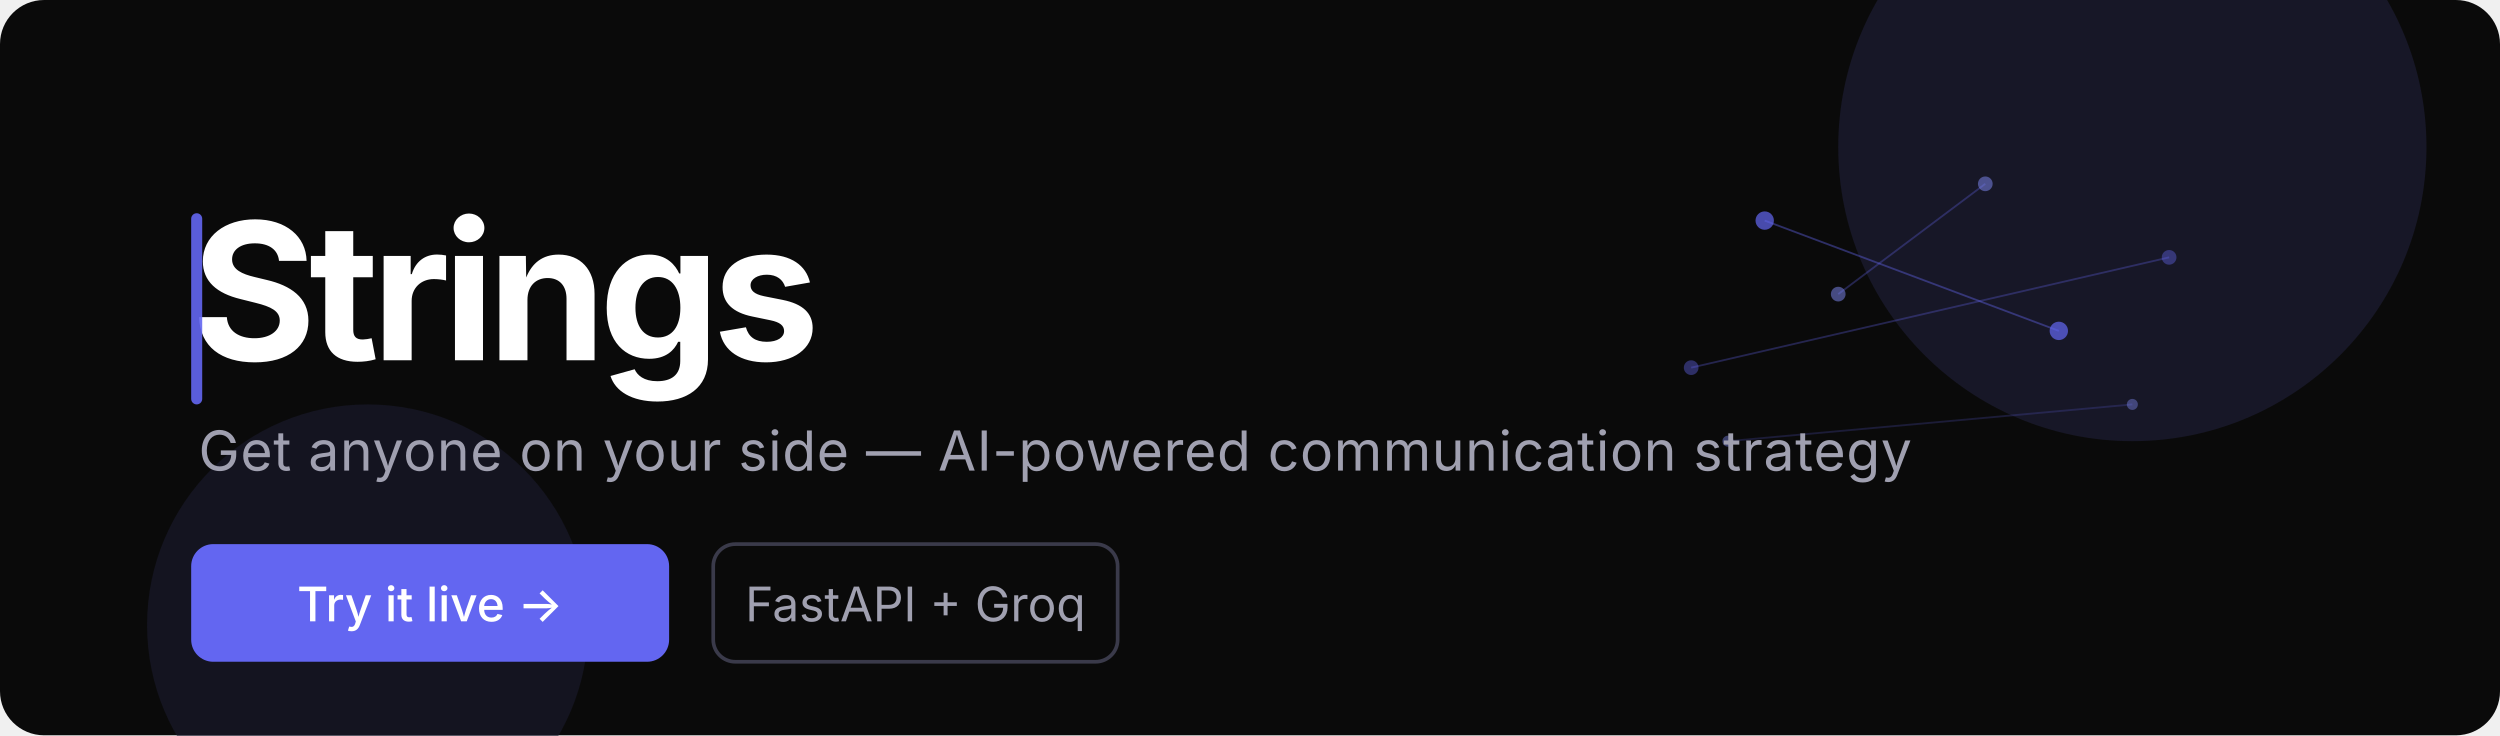
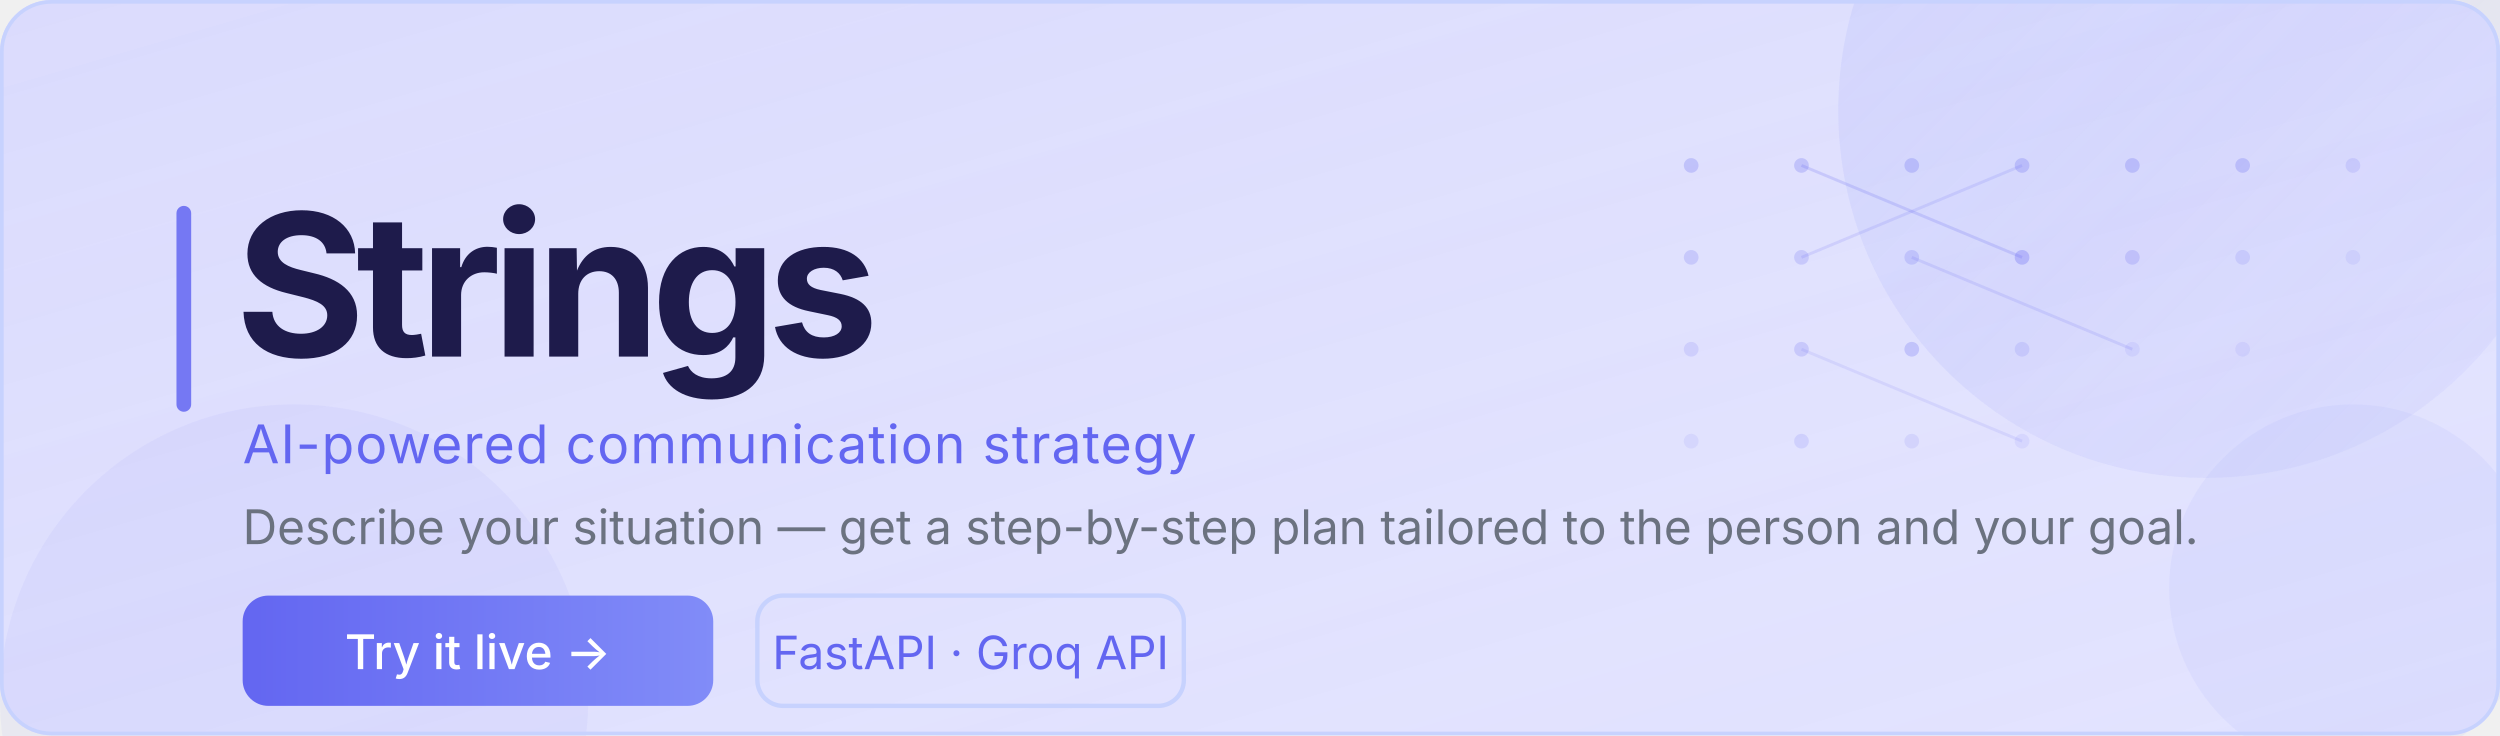
<svg xmlns="http://www.w3.org/2000/svg" width="680" height="200" viewBox="0 0 680 200" role="img">
-   <rect width="680" height="200" fill="#0a0a0a" rx="12" />
-   <circle cx="580" cy="40" r="80" fill="#1a1a2e" opacity="0.8" />
-   <circle cx="100" cy="170" r="60" fill="#1a1a2e" opacity="0.6" />
-   <line x1="480" y1="60" x2="560" y2="90" stroke="#6366f1" stroke-width="0.5" opacity="0.4" />
-   <line x1="500" y1="80" x2="540" y2="50" stroke="#6366f1" stroke-width="0.5" opacity="0.3" />
-   <line x1="460" y1="100" x2="590" y2="70" stroke="#6366f1" stroke-width="0.5" opacity="0.3" />
-   <line x1="470" y1="120" x2="580" y2="110" stroke="#6366f1" stroke-width="0.5" opacity="0.2" />
-   <circle cx="480" cy="60" r="2.5" fill="#6366f1" opacity="0.7" />
-   <circle cx="560" cy="90" r="2.5" fill="#6366f1" opacity="0.7" />
-   <circle cx="500" cy="80" r="2" fill="#818cf8" opacity="0.5" />
-   <circle cx="540" cy="50" r="2" fill="#818cf8" opacity="0.5" />
-   <circle cx="460" cy="100" r="2" fill="#6366f1" opacity="0.4" />
-   <circle cx="590" cy="70" r="2" fill="#6366f1" opacity="0.4" />
-   <circle cx="470" cy="120" r="1.5" fill="#818cf8" opacity="0.4" />
-   <circle cx="580" cy="110" r="1.5" fill="#818cf8" opacity="0.4" />
-   <text x="52" y="98" font-family="system-ui, -apple-system, sans-serif" font-size="52" font-weight="700" fill="#ffffff" letter-spacing="-2">Strings</text>
-   <text x="54" y="128" font-family="system-ui, -apple-system, sans-serif" font-size="15" font-weight="400" fill="#a0a0b0" letter-spacing="0.2">Get anyone on your side — AI-powered communication strategy</text>
-   <rect x="52" y="148" width="130" height="32" rx="6" fill="#6366f1" />
-   <text x="117" y="169" font-family="system-ui, -apple-system, sans-serif" font-size="13" font-weight="500" fill="#ffffff" text-anchor="middle">Try it live →</text>
-   <rect x="194" y="148" width="110" height="32" rx="6" fill="none" stroke="#3a3a4a" stroke-width="1" />
-   <text x="249" y="169" font-family="system-ui, -apple-system, sans-serif" font-size="13" font-weight="400" fill="#a0a0b0" text-anchor="middle">FastAPI + Groq</text>
-   <rect x="52" y="58" width="3" height="52" rx="1.5" fill="#6366f1" opacity="0.9" />
+   <defs>
+     <linearGradient id="bg" x1="0%" y1="0%" x2="100%" y2="100%">
+       <stop offset="0%" stop-color="#f0f0ff" />
+       <stop offset="100%" stop-color="#e8e8ff" />
+     </linearGradient>
+     <linearGradient id="glow1" x1="0%" y1="0%" x2="100%" y2="100%">
+       <stop offset="0%" stop-color="#6366f1" stop-opacity="0.15" />
+       <stop offset="100%" stop-color="#818cf8" stop-opacity="0.05" />
+     </linearGradient>
+     <linearGradient id="glow2" x1="0%" y1="0%" x2="100%" y2="100%">
+       <stop offset="0%" stop-color="#a5b4fc" stop-opacity="0.2" />
+       <stop offset="100%" stop-color="#6366f1" stop-opacity="0.05" />
+     </linearGradient>
+     <linearGradient id="btn" x1="0%" y1="0%" x2="100%" y2="0%">
+       <stop offset="0%" stop-color="#6366f1" />
+       <stop offset="100%" stop-color="#818cf8" />
+     </linearGradient>
+   </defs>
+   <rect width="680" height="200" fill="url(#bg)" rx="14" />
+   <rect width="680" height="200" fill="url(#glow1)" rx="14" />
+   <circle cx="600" cy="30" r="100" fill="url(#glow2)" opacity="0.9" />
+   <circle cx="80" cy="190" r="80" fill="#6366f1" opacity="0.06" />
+   <circle cx="640" cy="160" r="50" fill="#818cf8" opacity="0.08" />
+   <circle cx="460" cy="45" r="2" fill="#6366f1" opacity="0.25" />
+   <circle cx="490" cy="45" r="2" fill="#6366f1" opacity="0.25" />
+   <circle cx="520" cy="45" r="2" fill="#6366f1" opacity="0.25" />
+   <circle cx="550" cy="45" r="2" fill="#6366f1" opacity="0.25" />
+   <circle cx="580" cy="45" r="2" fill="#6366f1" opacity="0.25" />
+   <circle cx="610" cy="45" r="2" fill="#6366f1" opacity="0.25" />
+   <circle cx="640" cy="45" r="2" fill="#6366f1" opacity="0.15" />
+   <circle cx="460" cy="70" r="2" fill="#6366f1" opacity="0.2" />
+   <circle cx="490" cy="70" r="2" fill="#6366f1" opacity="0.2" />
+   <circle cx="520" cy="70" r="2" fill="#6366f1" opacity="0.2" />
+   <circle cx="550" cy="70" r="2" fill="#6366f1" opacity="0.3" />
+   <circle cx="580" cy="70" r="2" fill="#6366f1" opacity="0.2" />
+   <circle cx="610" cy="70" r="2" fill="#6366f1" opacity="0.15" />
+   <circle cx="640" cy="70" r="2" fill="#6366f1" opacity="0.1" />
+   <circle cx="460" cy="95" r="2" fill="#6366f1" opacity="0.15" />
+   <circle cx="490" cy="95" r="2" fill="#6366f1" opacity="0.2" />
+   <circle cx="520" cy="95" r="2" fill="#6366f1" opacity="0.25" />
+   <circle cx="550" cy="95" r="2" fill="#6366f1" opacity="0.15" />
+   <circle cx="580" cy="95" r="2" fill="#6366f1" opacity="0.1" />
+   <circle cx="610" cy="95" r="2" fill="#6366f1" opacity="0.1" />
+   <circle cx="460" cy="120" r="2" fill="#6366f1" opacity="0.1" />
+   <circle cx="490" cy="120" r="2" fill="#6366f1" opacity="0.15" />
+   <circle cx="520" cy="120" r="2" fill="#6366f1" opacity="0.12" />
+   <circle cx="550" cy="120" r="2" fill="#6366f1" opacity="0.1" />
+   <line x1="490" y1="45" x2="550" y2="70" stroke="#6366f1" stroke-width="0.8" opacity="0.2" />
+   <line x1="550" y1="45" x2="490" y2="70" stroke="#6366f1" stroke-width="0.8" opacity="0.15" />
+   <line x1="520" y1="70" x2="580" y2="95" stroke="#6366f1" stroke-width="0.8" opacity="0.15" />
+   <line x1="490" y1="95" x2="550" y2="120" stroke="#6366f1" stroke-width="0.8" opacity="0.12" />
+   <rect x="48" y="56" width="4" height="56" rx="2" fill="#6366f1" opacity="0.85" />
+   <text x="64" y="97" font-family="system-ui, -apple-system, sans-serif" font-size="54" font-weight="700" fill="#1e1b4b" letter-spacing="-2.5">Strings</text>
+   <text x="66" y="126" font-family="system-ui, -apple-system, sans-serif" font-size="14.5" font-weight="400" fill="#6366f1" letter-spacing="0.3">AI-powered communication strategy</text>
+   <text x="66" y="148" font-family="system-ui, -apple-system, sans-serif" font-size="13" font-weight="400" fill="#6b7280">Describe your situation — get a step-by-step plan tailored to the person and your goal.</text>
+   <rect x="66" y="162" width="128" height="30" rx="7" fill="url(#btn)" />
+   <text x="130" y="182" font-family="system-ui, -apple-system, sans-serif" font-size="13" font-weight="500" fill="#ffffff" text-anchor="middle">Try it live →</text>
+   <rect x="206" y="162" width="116" height="30" rx="7" fill="none" stroke="#c7d2fe" stroke-width="1.2" />
+   <text x="264" y="182" font-family="system-ui, -apple-system, sans-serif" font-size="12.5" font-weight="400" fill="#6366f1" text-anchor="middle">FastAPI · Groq API</text>
+   <rect x="0.5" y="0.5" width="679" height="199" rx="13.5" fill="none" stroke="#c7d2fe" stroke-width="1" />
</svg>
